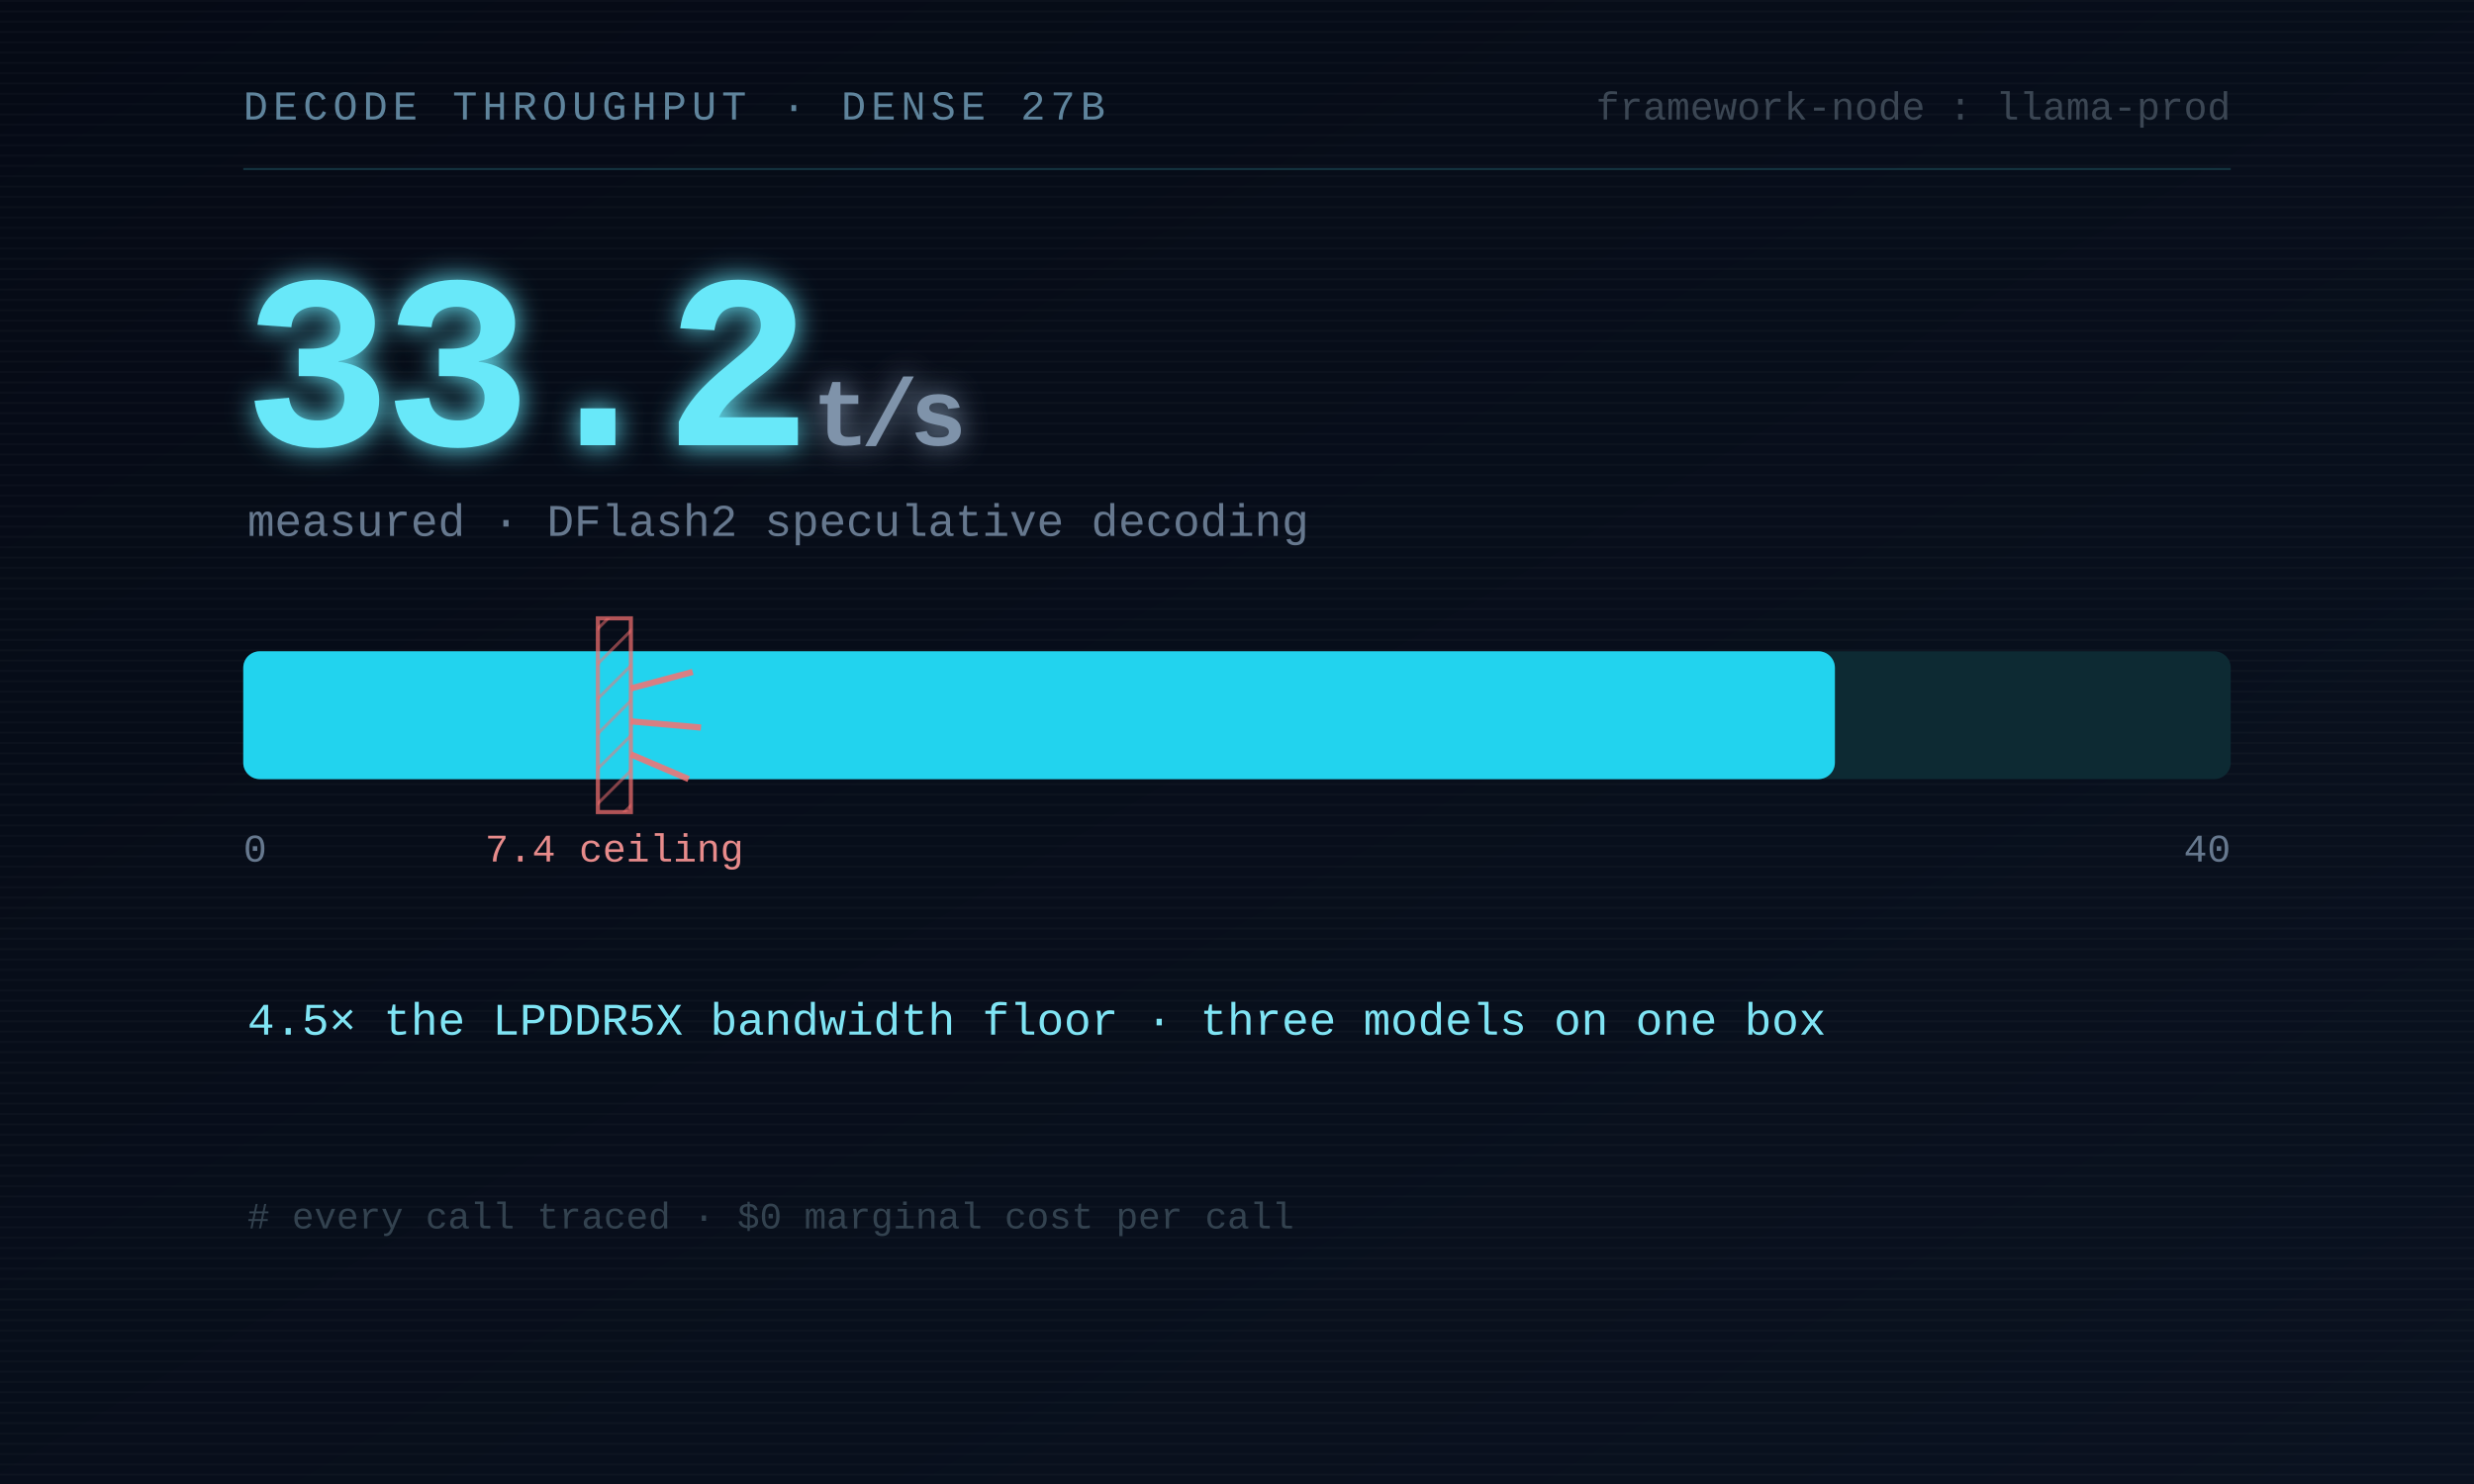
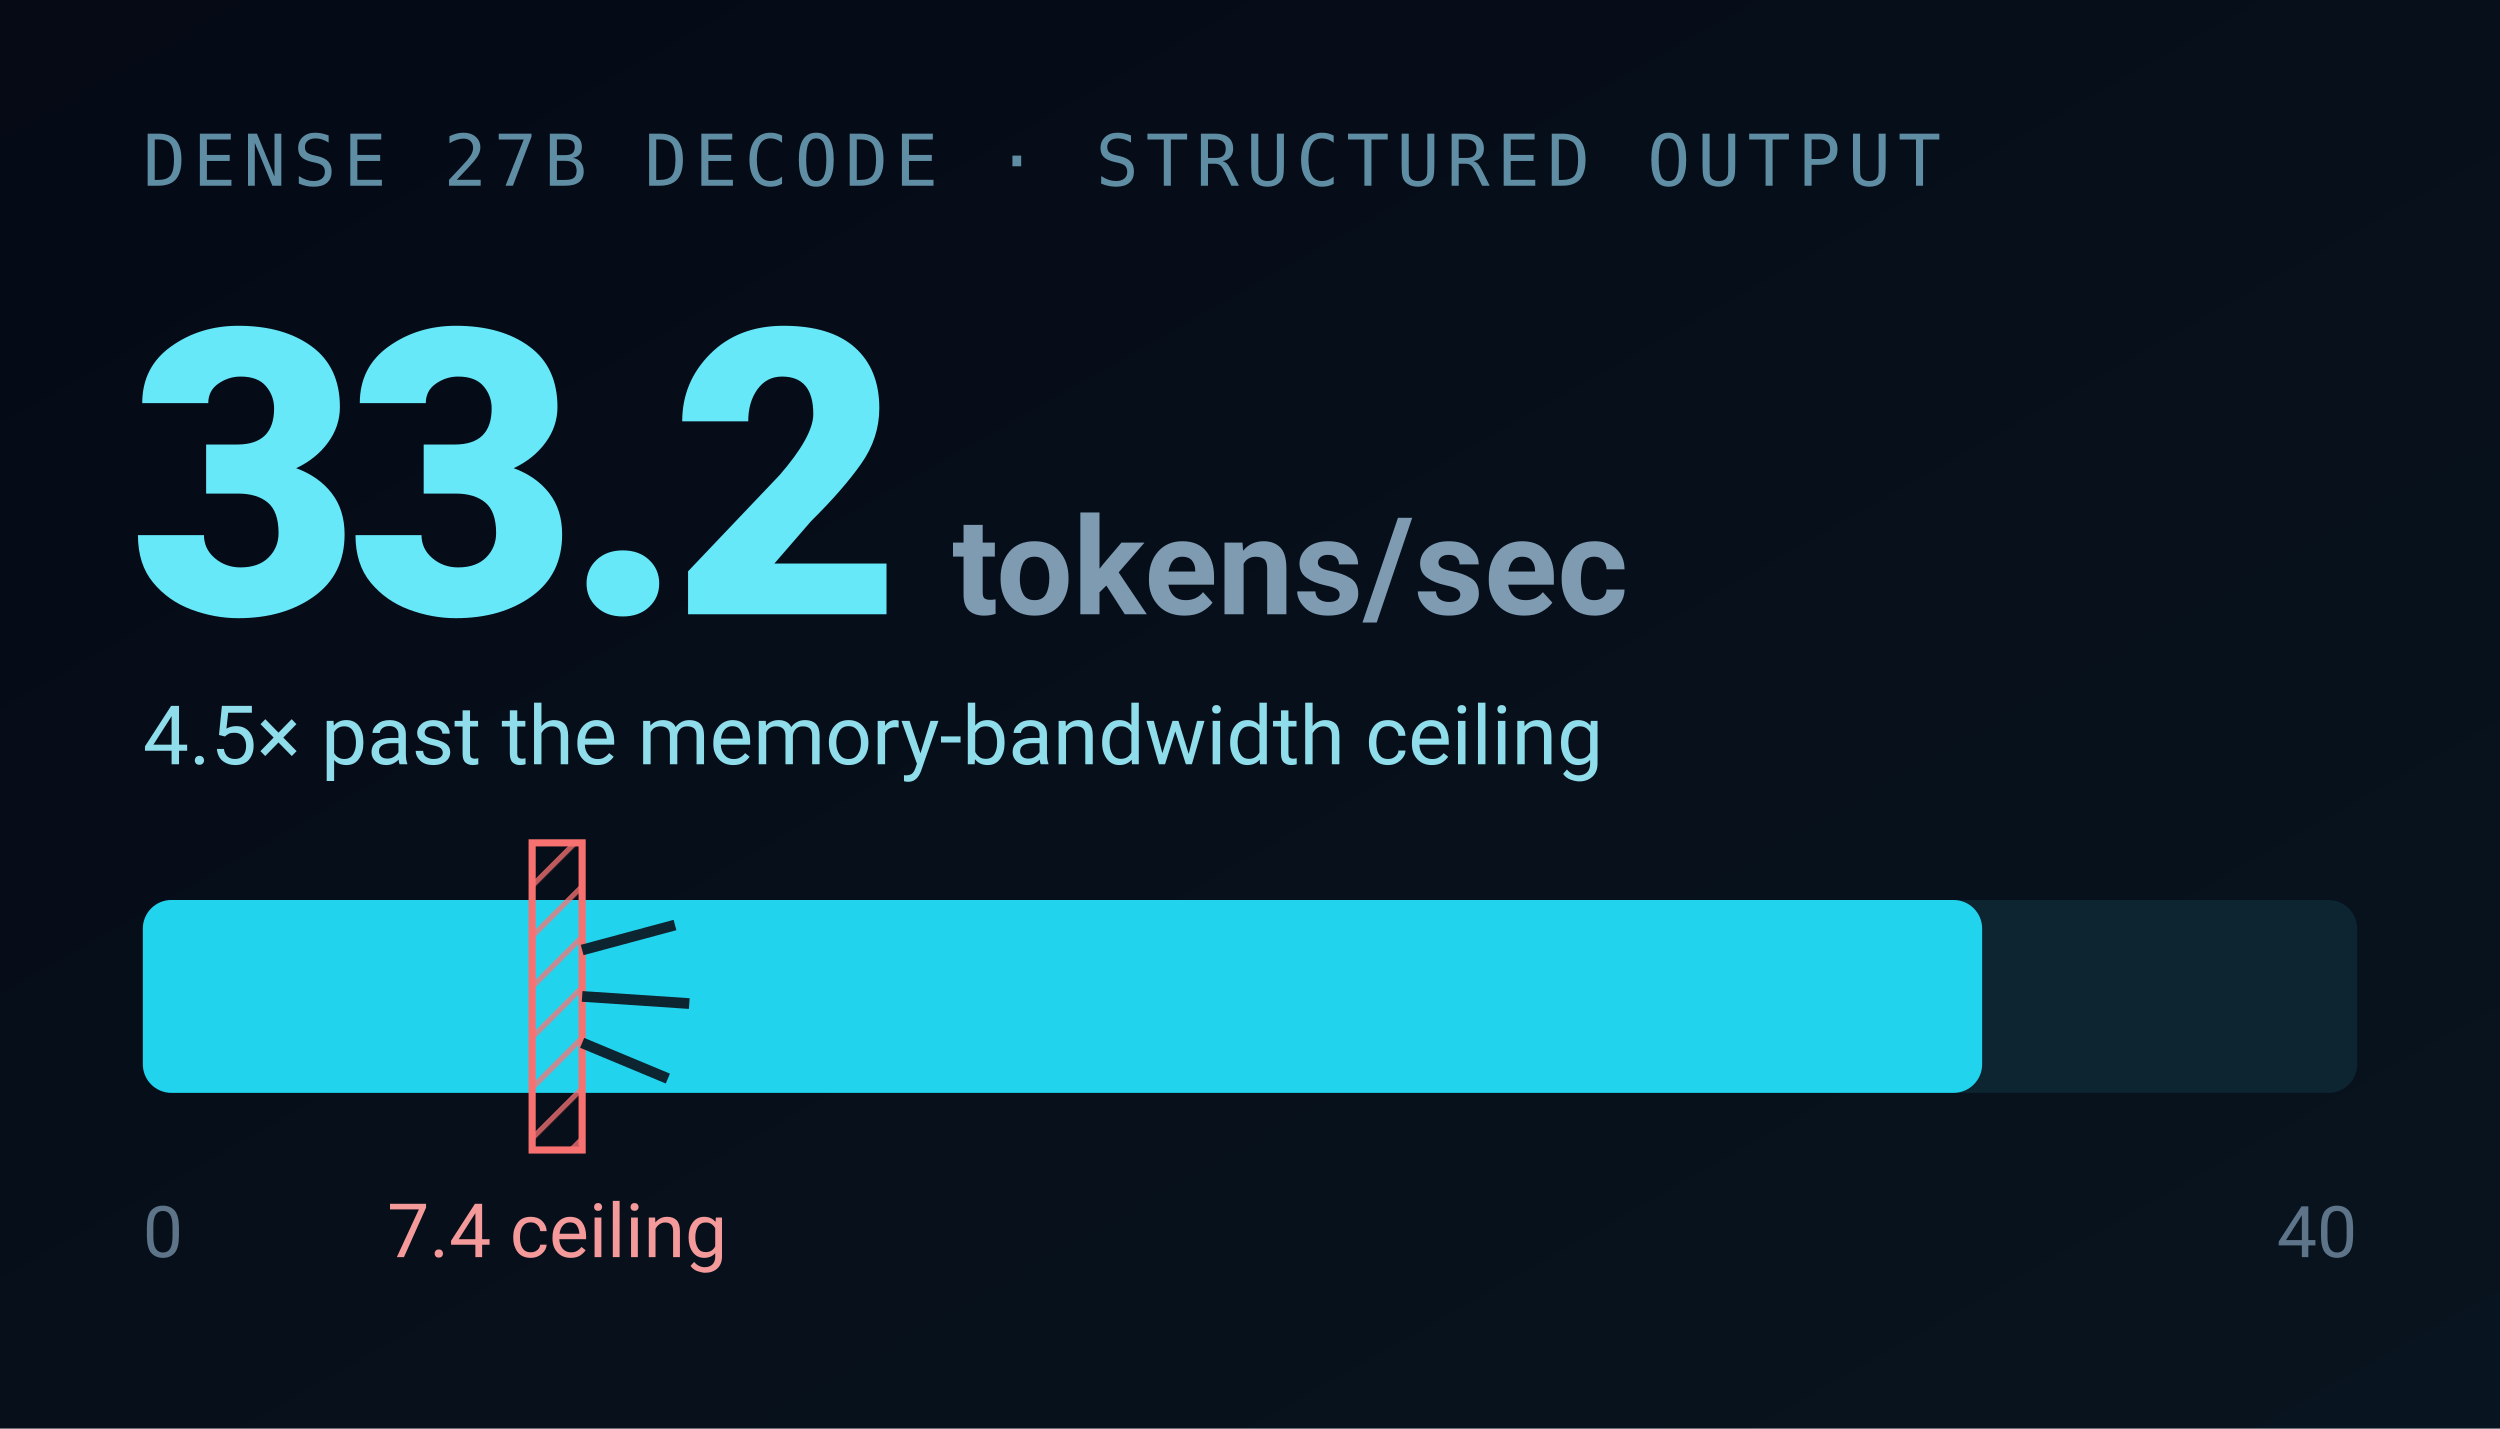
- <svg xmlns="http://www.w3.org/2000/svg" viewBox="0 0 1200 720" role="img" aria-labelledby="ie-t ie-d">
+ <svg xmlns="http://www.w3.org/2000/svg" viewBox="0 0 700 400" role="img" aria-labelledby="ie-t ie-d">
  <defs>
    <linearGradient id="ieBg" x1="0" y1="0" x2="1" y2="1">
      <stop offset="0" stop-color="#050a15" />
-       <stop offset="1" stop-color="#0a1220" />
+       <stop offset="1" stop-color="#08141f" />
    </linearGradient>
-     <pattern id="ieScan" width="5" height="5" patternUnits="userSpaceOnUse">
-       <rect width="5" height="1" fill="#ffffff" opacity="0.02" />
+     <pattern id="ieHatch" width="10" height="10" patternUnits="userSpaceOnUse" patternTransform="rotate(45)">
+       <line x1="0" y1="0" x2="0" y2="10" stroke="#f87171" stroke-width="3" />
    </pattern>
-     <pattern id="ieHatch" width="12" height="12" patternUnits="userSpaceOnUse" patternTransform="rotate(45)">
-       <line x1="0" y1="0" x2="0" y2="12" stroke="#f87171" stroke-width="3" opacity=".5" />
-     </pattern>
-     <filter id="ieGlow" x="-60%" y="-80%" width="220%" height="260%">
-       <feGaussianBlur stdDeviation="7" result="b" />
-       <feMerge>
-         <feMergeNode in="b" />
-         <feMergeNode in="SourceGraphic" />
-       </feMerge>
-     </filter>
  </defs>
-   <rect width="1200" height="720" fill="url(#ieBg)" />
-   <rect width="1200" height="720" fill="url(#ieScan)" />
-   <g font-family="'SF Mono','SFMono-Regular',ui-monospace,Menlo,Consolas,'Liberation Mono',monospace">
-     <text x="118" y="58" font-size="20" letter-spacing="2.5" fill="#5f849c">DECODE THROUGHPUT · DENSE 27B</text>
-     <text x="1082" y="58" text-anchor="end" font-size="19" fill="#3b4653">framework-node : llama-prod</text>
-     <line x1="118" y1="82" x2="1082" y2="82" stroke="#143440" stroke-width="1" />
-     <text x="118" y="216" font-size="120" font-weight="800" letter-spacing="-4" fill="#67e8f9" filter="url(#ieGlow)">33.2<tspan font-size="46" font-weight="700" fill="#7f93aa"> t/s</tspan>
+   <rect width="700" height="400" fill="url(#ieBg)" />
+   <text x="40" y="52" font-family="ui-monospace,Menlo,Consolas,monospace" font-size="20" letter-spacing="2" fill="#5f8ea4">DENSE 27B DECODE · STRUCTURED OUTPUT</text>
+   <g font-family="system-ui,-apple-system,'Segoe UI',Roboto,sans-serif">
+     <text x="36" y="172" font-size="112" font-weight="800" letter-spacing="-4" fill="#67e8f9">33.2<tspan dx="14" font-size="38" font-weight="700" letter-spacing="0" fill="#7f9bb2">tokens/sec</tspan>
    </text>
-     <text x="120" y="260" font-size="22" fill="#66788e">measured · DFlash2 speculative decoding</text>
-     <rect x="118" y="316" width="964" height="62" rx="8" fill="#0d2a33" />
-     <rect x="118" y="316" width="772" height="62" rx="8" fill="#22d3ee" />
-     <rect x="118" y="316" width="772" height="62" rx="8" fill="#22d3ee" opacity=".25" />
-     <rect x="290" y="300" width="16" height="94" fill="url(#ieHatch)" />
-     <rect x="290" y="300" width="16" height="94" fill="none" stroke="#f87171" stroke-opacity=".7" stroke-width="2" />
-     <path d="M306 334l30-8M306 350l34 3M306 366l28 12" stroke="#f87171" stroke-opacity=".85" stroke-width="3" fill="none" />
-     <text x="118" y="418" font-size="19" fill="#66788e">0</text>
-     <text x="298" y="418" text-anchor="middle" font-size="19" fill="#e78b8b">7.4  ceiling</text>
-     <text x="1082" y="418" text-anchor="end" font-size="19" fill="#66788e">40</text>
-     <text x="120" y="502" font-size="22" fill="#7fe4f4">4.5× the LPDDR5X bandwidth floor · three models on one box</text>
-     <text x="120" y="596" font-size="18" fill="#33424f"># every call traced · $0 marginal cost per call</text>
+     <text x="40" y="214" font-size="23" fill="#8fdcea">4.5× past the memory-bandwidth ceiling</text>
+     <rect x="40" y="252" width="620" height="54" rx="8" fill="#0c2530" />
+     <rect x="40" y="252" width="515" height="54" rx="8" fill="#22d3ee" />
+     <rect x="149" y="236" width="14" height="86" fill="url(#ieHatch)" opacity=".75" />
+     <rect x="149" y="236" width="14" height="86" fill="none" stroke="#f87171" stroke-width="2" />
+     <path d="M163 266l26-7M163 279l30 2M163 292l24 10" stroke="#0c2530" stroke-width="3" fill="none" />
+     <text x="40" y="352" font-size="20" fill="#5d7489">0</text>
+     <text x="156" y="352" font-size="21" fill="#f59a9a" text-anchor="middle">7.4 ceiling</text>
+     <text x="660" y="352" font-size="20" fill="#5d7489" text-anchor="end">40</text>
  </g>
</svg>
